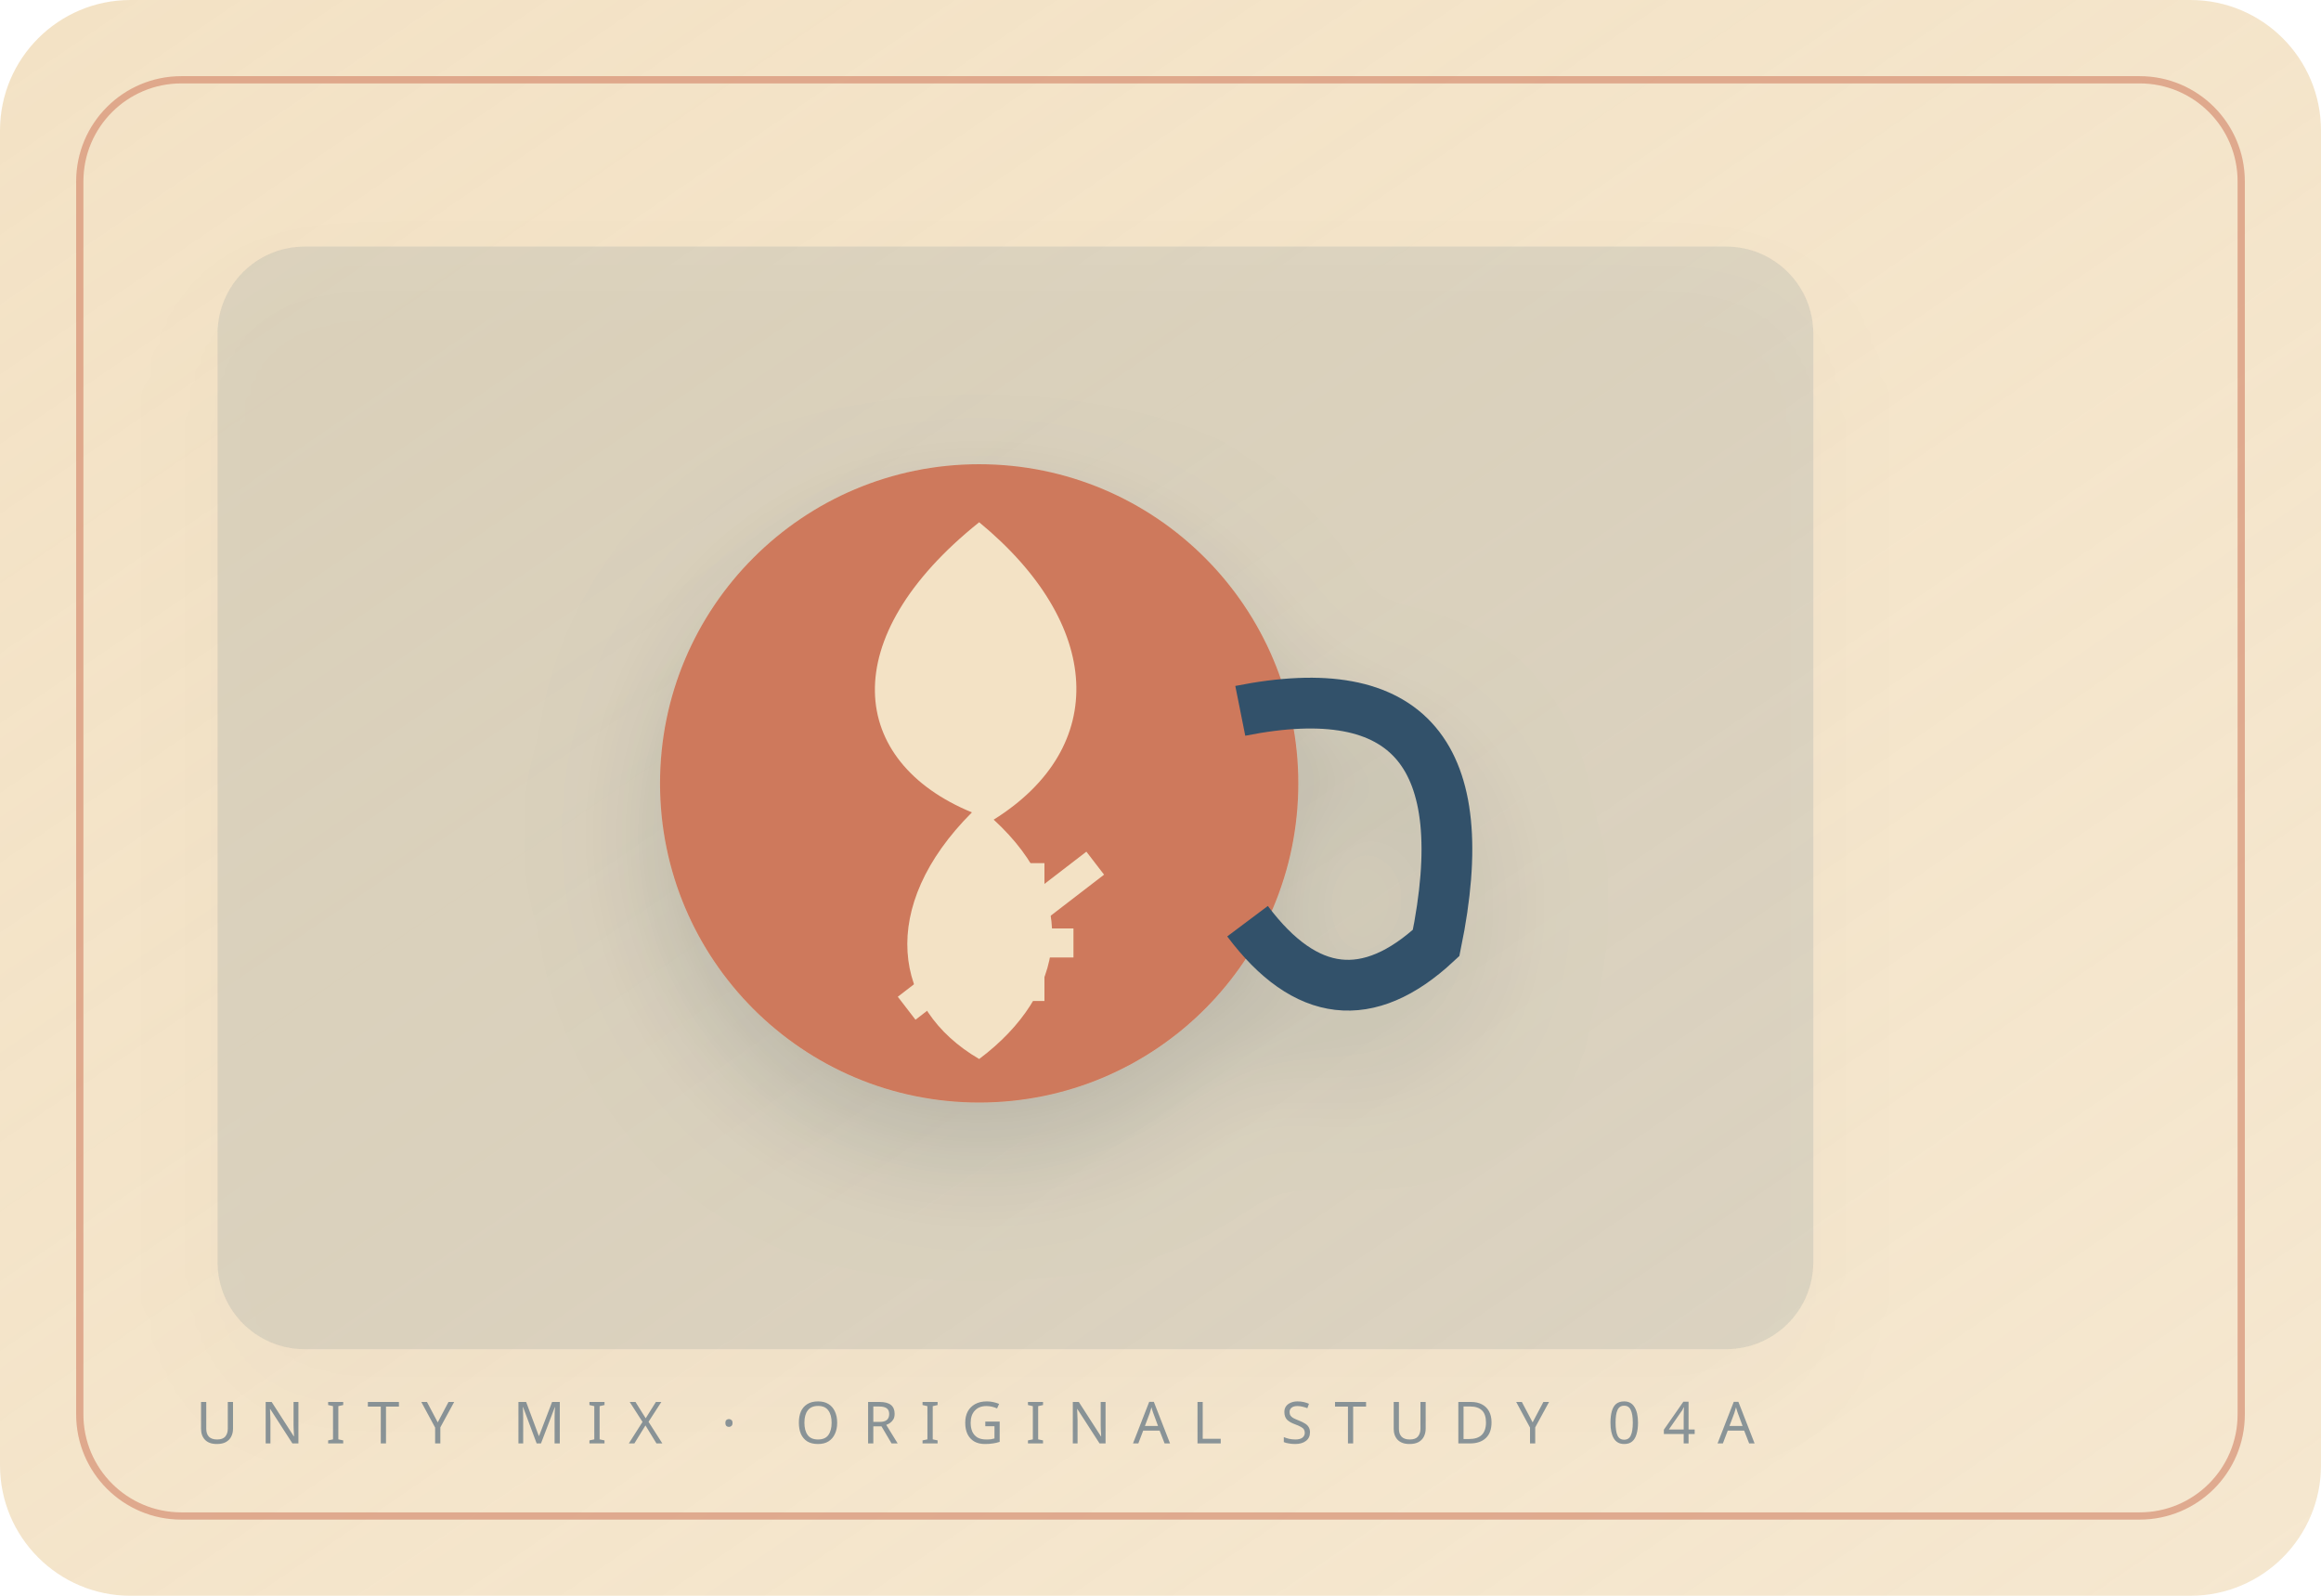
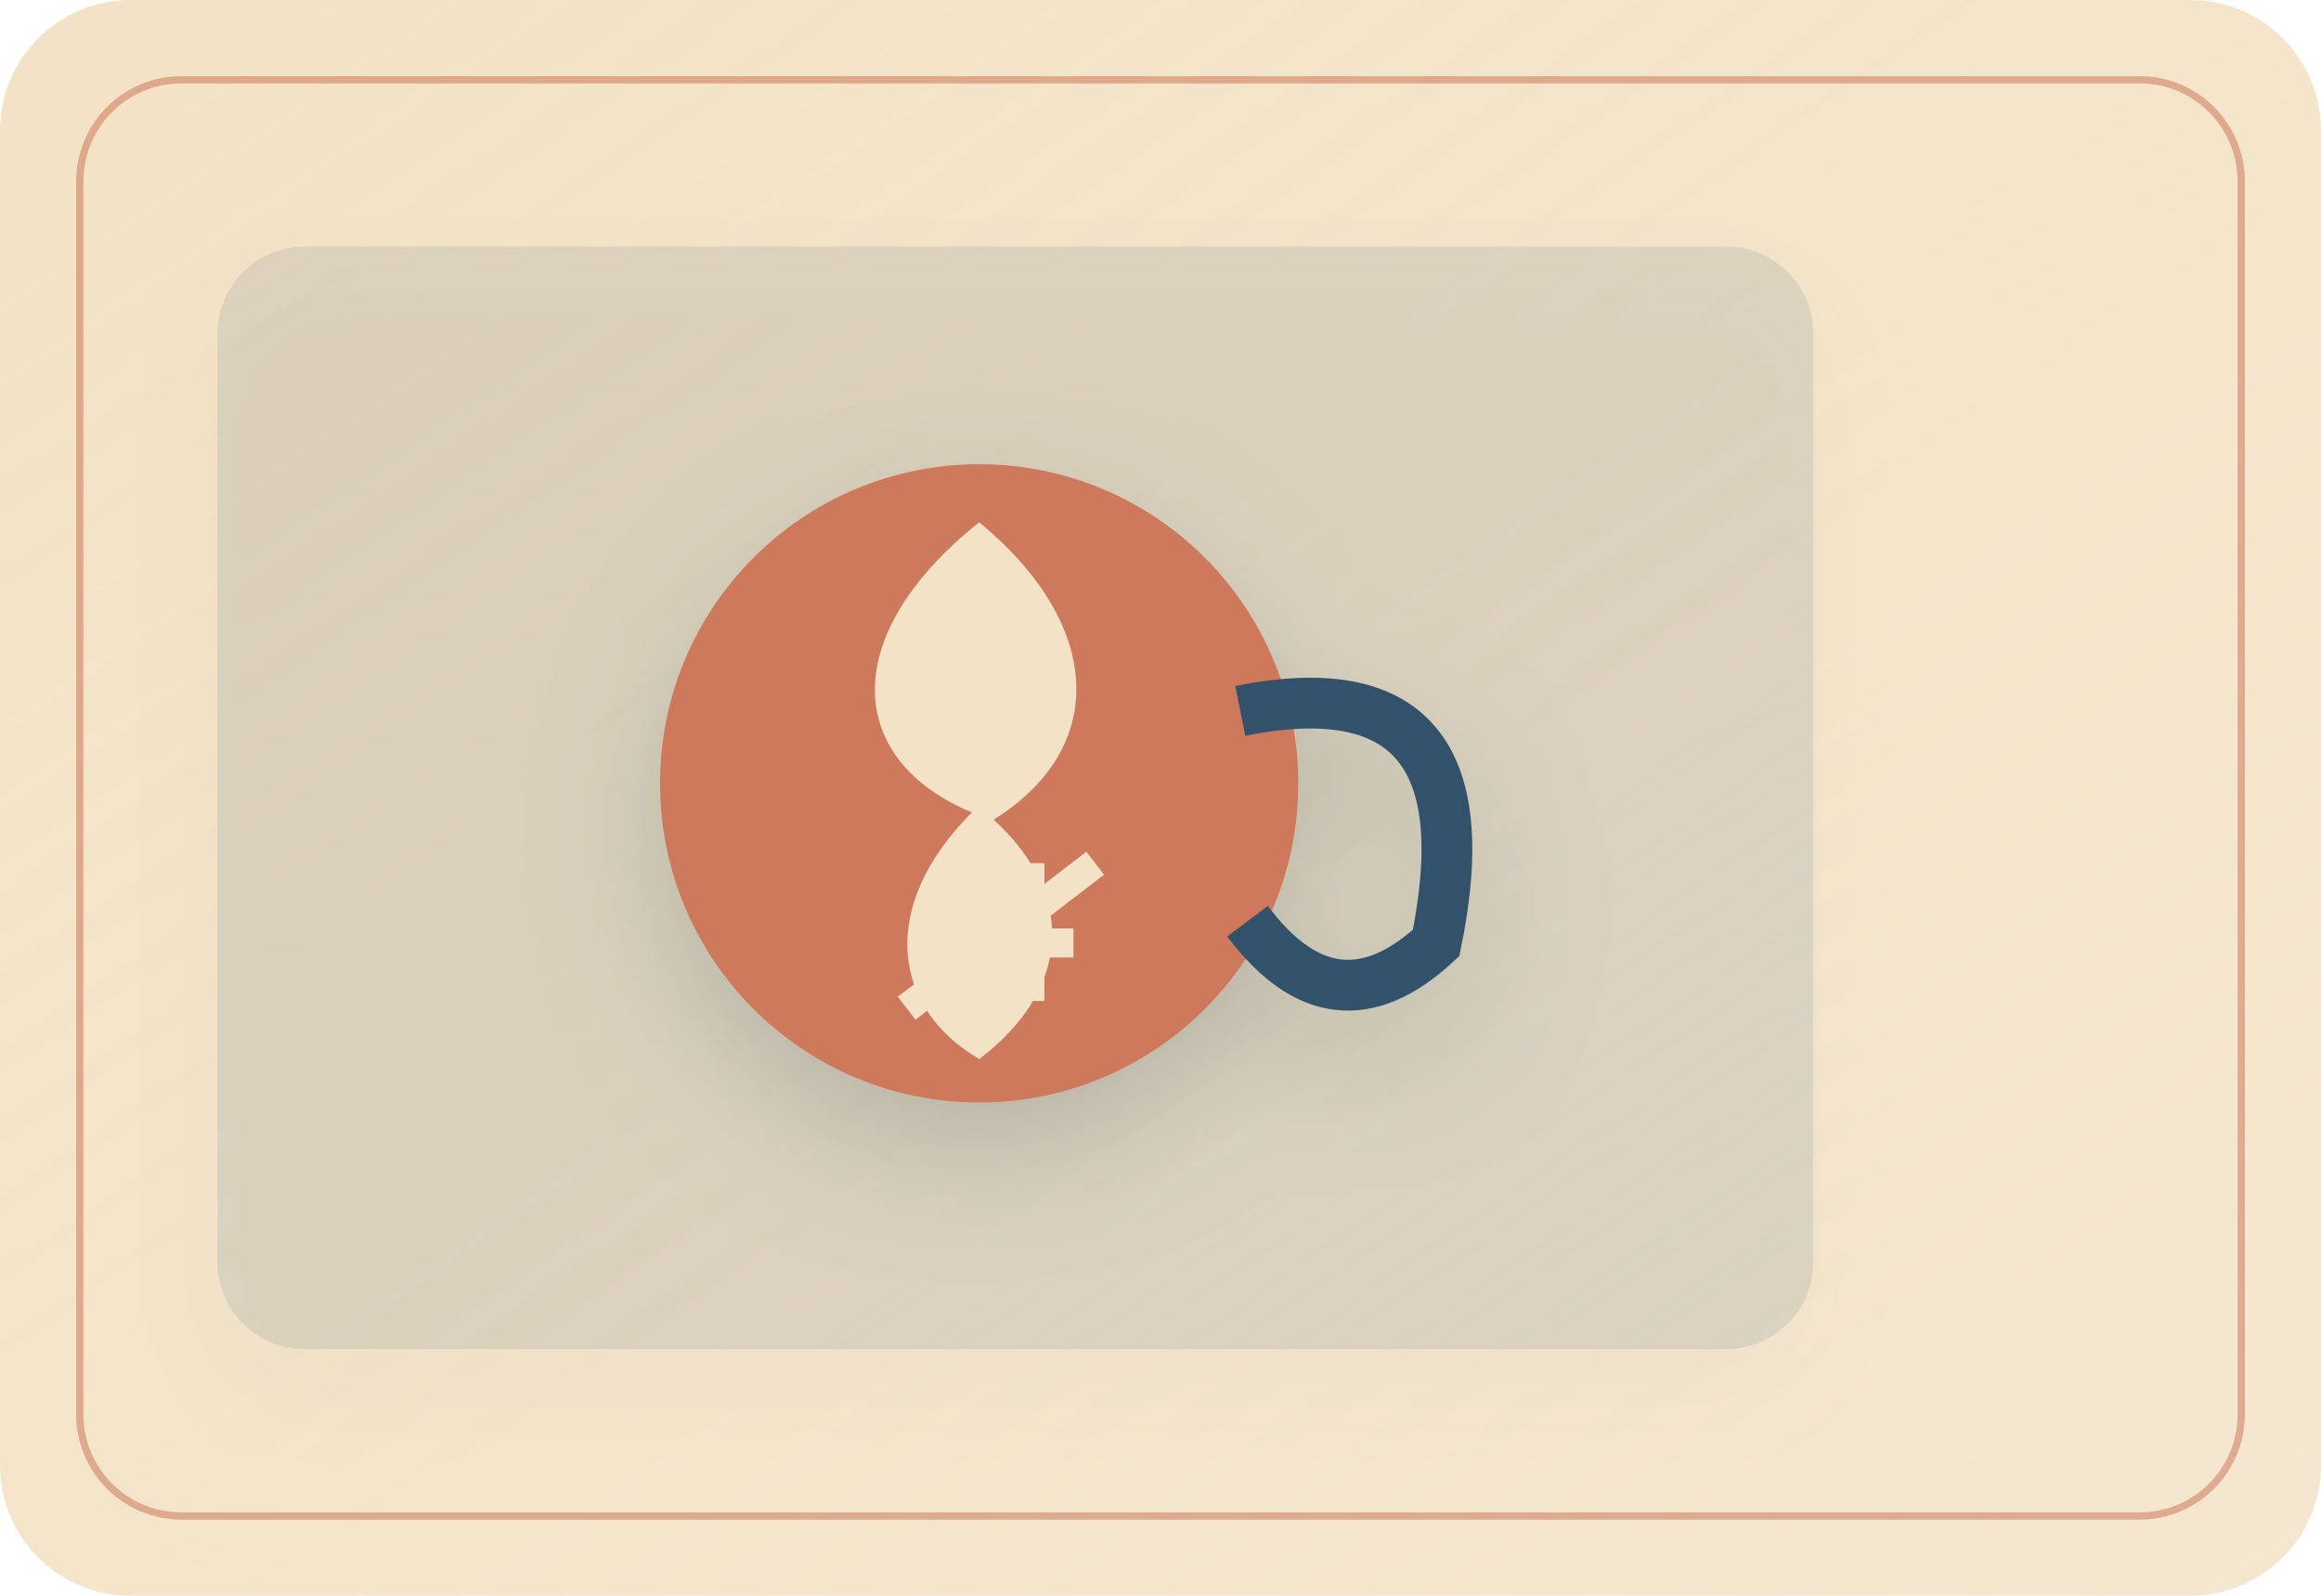
<svg xmlns="http://www.w3.org/2000/svg" width="320" height="220" viewBox="0 0 320 220">
  <defs>
    <linearGradient id="g" x2="1" y2="1">
      <stop stop-color="#f3e2c5" />
      <stop offset="1" stop-color="#f3e2c5" stop-opacity=".82" />
    </linearGradient>
    <filter id="s">
      <feDropShadow dx="0" dy="7" stdDeviation="8" flood-color="#15110d" flood-opacity=".18" />
    </filter>
  </defs>
  <rect width="320" height="220" rx="18" fill="url(#g)" />
  <rect x="11" y="11" width="298" height="198" rx="14" fill="none" stroke="#ce795c" stroke-opacity=".55" />
  <g filter="url(#s)">
    <rect x="30" y="34" width="220" height="152" rx="12" fill="#31516b" opacity=".12" />
    <circle cx="135" cy="108" r="44" fill="#ce795c" />
    <path d="M135 72 C115 88 117 105 134 112 C121 125 123 139 135 146 C147 137 149 124 137 113 C153 103 152 86 135 72Z" fill="#f3e2c5" />
    <path d="M171 98 Q206 91 198 130 Q184 143 172 127" fill="none" stroke="#31516b" stroke-width="7" />
    <path d="M129 130 L148 130 M142 119 L142 138 M125 139 L151 119" stroke="#f3e2c5" stroke-width="4" />
  </g>
-   <text x="27" y="199" font-size="8" letter-spacing="3" font-family="sans-serif" fill="#31516b" opacity=".55">UNITY MIX · ORIGINAL STUDY 04A</text>
</svg>
